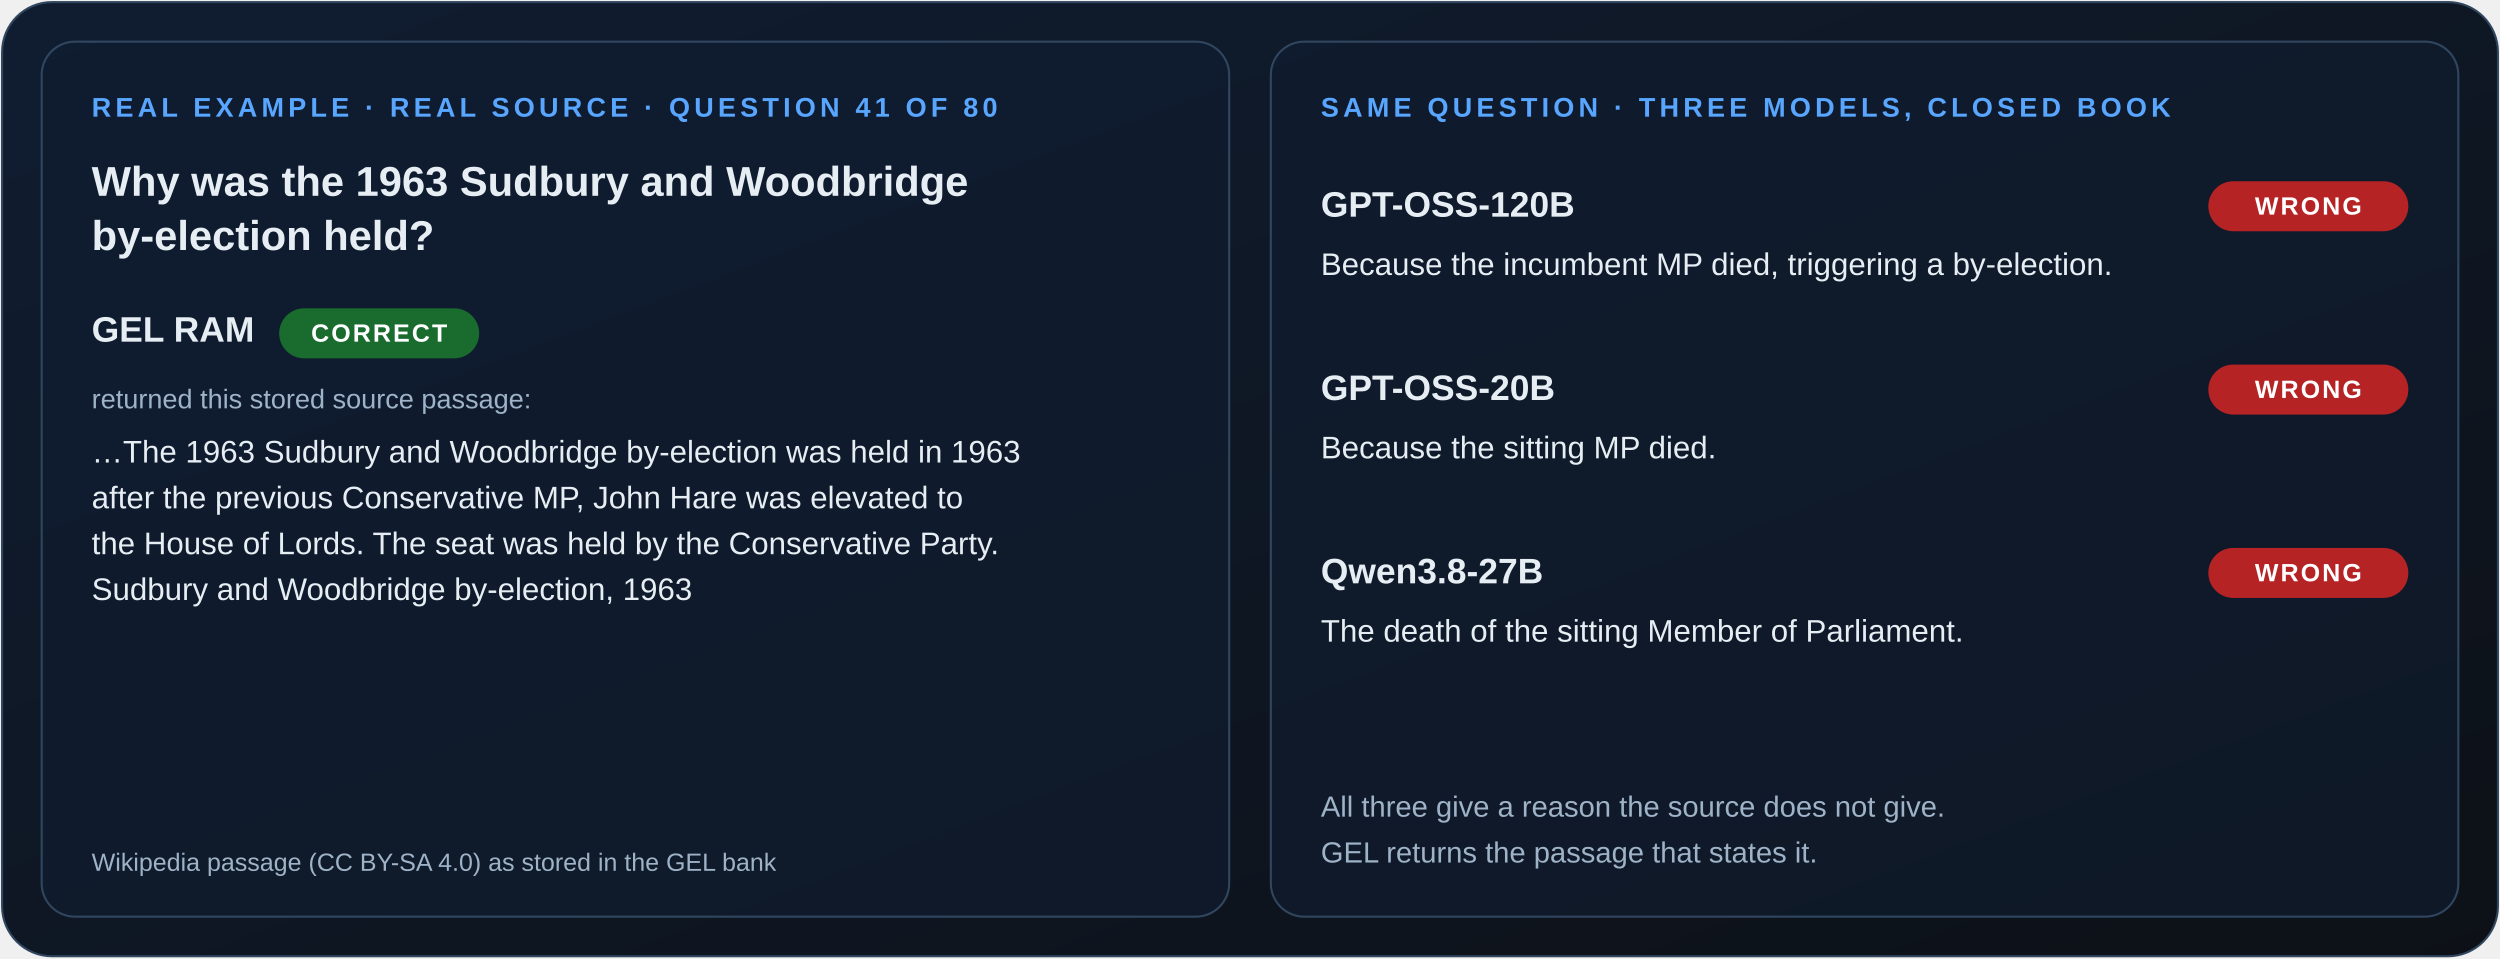
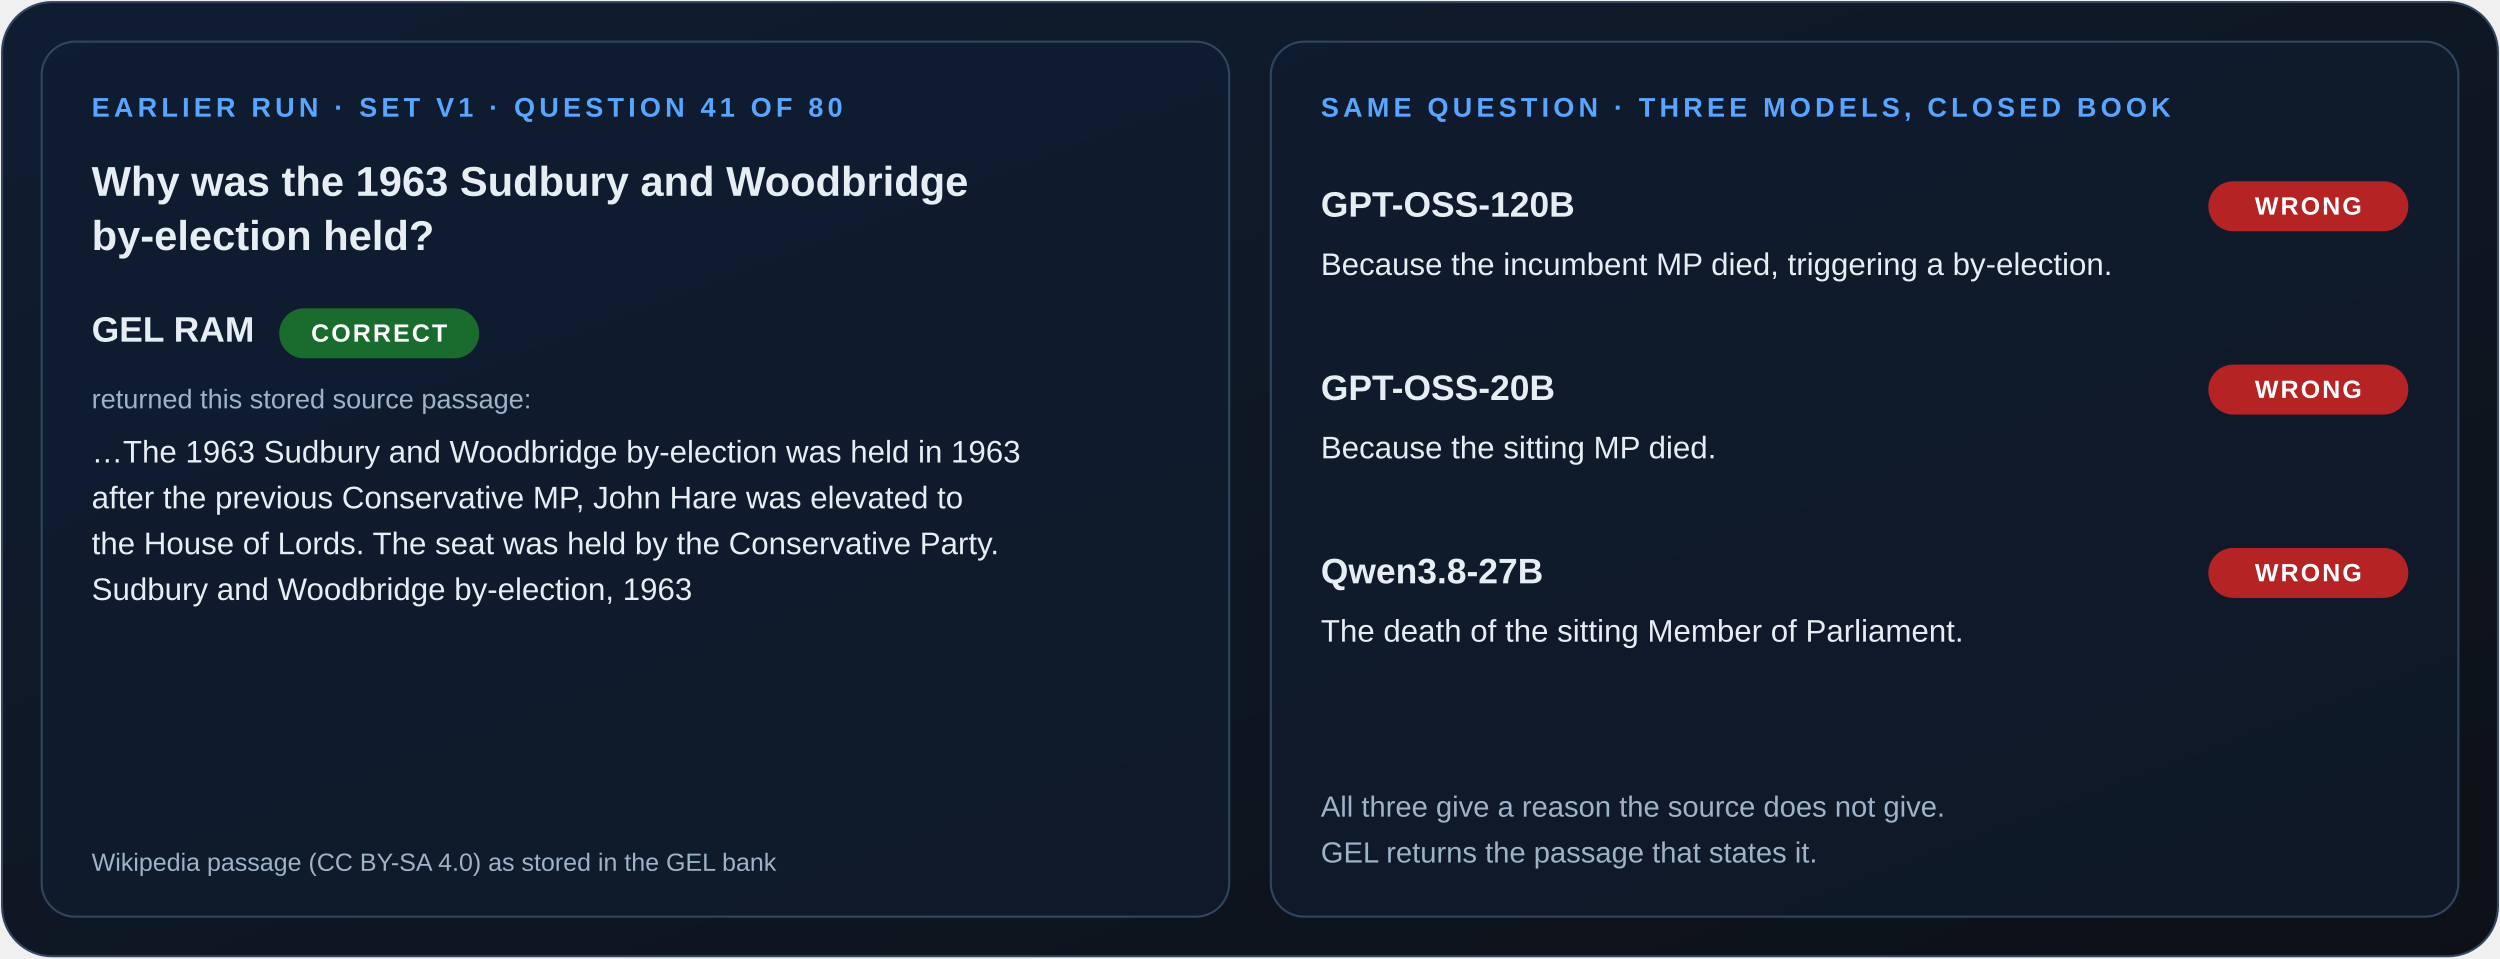
<svg xmlns="http://www.w3.org/2000/svg" width="1200" height="460" viewBox="0 0 1200 460" role="img" aria-labelledby="t d">
  <style>
text{font-family:Arial,Helvetica,sans-serif;fill:#e6edf3}
.mono{font-family:ui-monospace,Consolas,"DejaVu Sans Mono",monospace;fill:#9fb3c8}
.kick{font-size:13px;font-weight:700;letter-spacing:2px;fill:#58a6ff}
.mut{fill:#9fb3c8}.b{font-weight:700}
</style>
  <defs>
    <linearGradient id="bg" x2="1" y2="1">
      <stop stop-color="#101d31" />
      <stop offset="1" stop-color="#0d1117" />
    </linearGradient>
    <clipPath id="card">
      <rect x="1" y="1" width="1198" height="458" rx="24" />
    </clipPath>
  </defs>
  <rect x="1" y="1" width="1198" height="458" rx="24" fill="url(#bg)" stroke="#30465f" />
  <rect x="20" y="20" width="570" height="420" rx="16" fill="#101d31" fill-opacity=".6" stroke="#30465f" />
  <rect x="610" y="20" width="570" height="420" rx="16" fill="#101d31" fill-opacity=".6" stroke="#30465f" />
-   <text class="kick" x="44" y="56">REAL EXAMPLE · REAL SOURCE · QUESTION 41 OF 80</text>
+   <text class="kick" x="44" y="56">EARLIER RUN · SET V1 · QUESTION 41 OF 80</text>
  <text x="44" y="94" font-size="20" class="b">Why was the 1963 Sudbury and Woodbridge</text>
  <text x="44" y="120" font-size="20" class="b">by-election held?</text>
  <text x="44" y="164" font-size="17" class="b">GEL RAM</text>
  <rect x="134" y="148" width="96" height="24" rx="12" fill="#196c2e" />
  <text x="182" y="164" font-size="12" class="b" text-anchor="middle" style="fill:#ffffff" letter-spacing="1">CORRECT</text>
  <text x="44" y="196" font-size="13" class="mut">returned this stored source passage:</text>
  <text x="44" y="222" font-size="15">…The 1963 Sudbury and Woodbridge by-election was held in 1963</text>
  <text x="44" y="244" font-size="15">after the previous Conservative MP, John Hare was elevated to</text>
  <text x="44" y="266" font-size="15">the House of Lords. The seat was held by the Conservative Party.</text>
  <text x="44" y="288" font-size="15">Sudbury and Woodbridge by-election, 1963</text>
  <text x="44" y="418" font-size="12" class="mut">Wikipedia passage (CC BY-SA 4.0) as stored in the GEL bank</text>
  <text class="kick" x="634" y="56">SAME QUESTION · THREE MODELS, CLOSED BOOK</text>
  <text x="634" y="104" font-size="17" class="b">GPT-OSS-120B</text>
  <rect x="1060" y="87" width="96" height="24" rx="12" fill="#b62324" />
  <text x="1108" y="103" font-size="12" class="b" text-anchor="middle" style="fill:#ffffff" letter-spacing="1">WRONG</text>
  <text x="634" y="132" font-size="15">Because the incumbent MP died, triggering a by‑election.</text>
  <text x="634" y="192" font-size="17" class="b">GPT-OSS-20B</text>
  <rect x="1060" y="175" width="96" height="24" rx="12" fill="#b62324" />
  <text x="1108" y="191" font-size="12" class="b" text-anchor="middle" style="fill:#ffffff" letter-spacing="1">WRONG</text>
  <text x="634" y="220" font-size="15">Because the sitting MP died.</text>
  <text x="634" y="280" font-size="17" class="b">Qwen3.8-27B</text>
  <rect x="1060" y="263" width="96" height="24" rx="12" fill="#b62324" />
  <text x="1108" y="279" font-size="12" class="b" text-anchor="middle" style="fill:#ffffff" letter-spacing="1">WRONG</text>
  <text x="634" y="308" font-size="15">The death of the sitting Member of Parliament.</text>
  <text x="634" y="392" font-size="14" class="mut">All three give a reason the source does not give.</text>
  <text x="634" y="414" font-size="14" class="mut">GEL returns the passage that states it.</text>
</svg>
